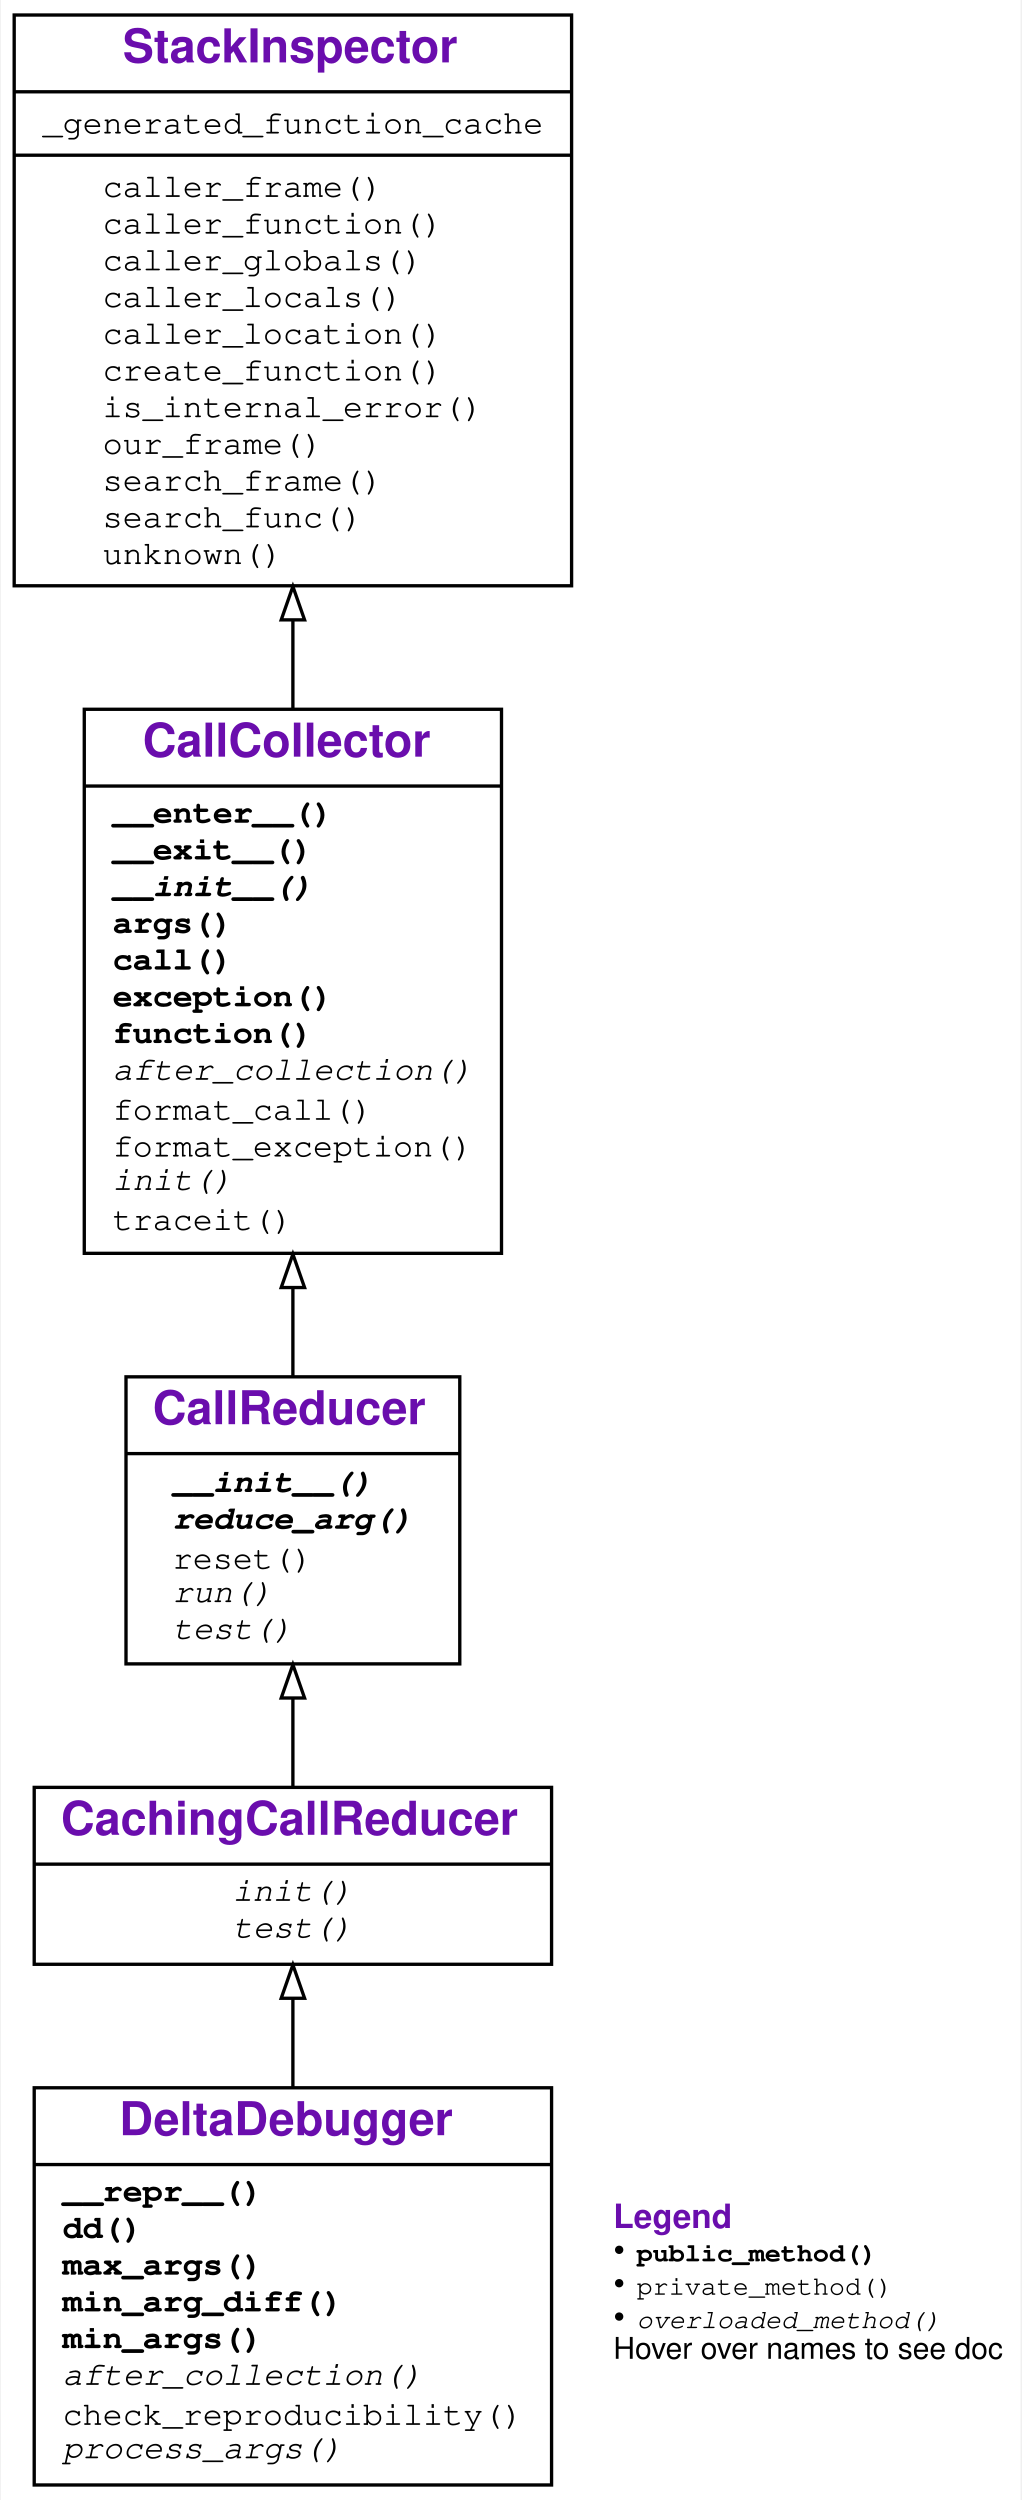
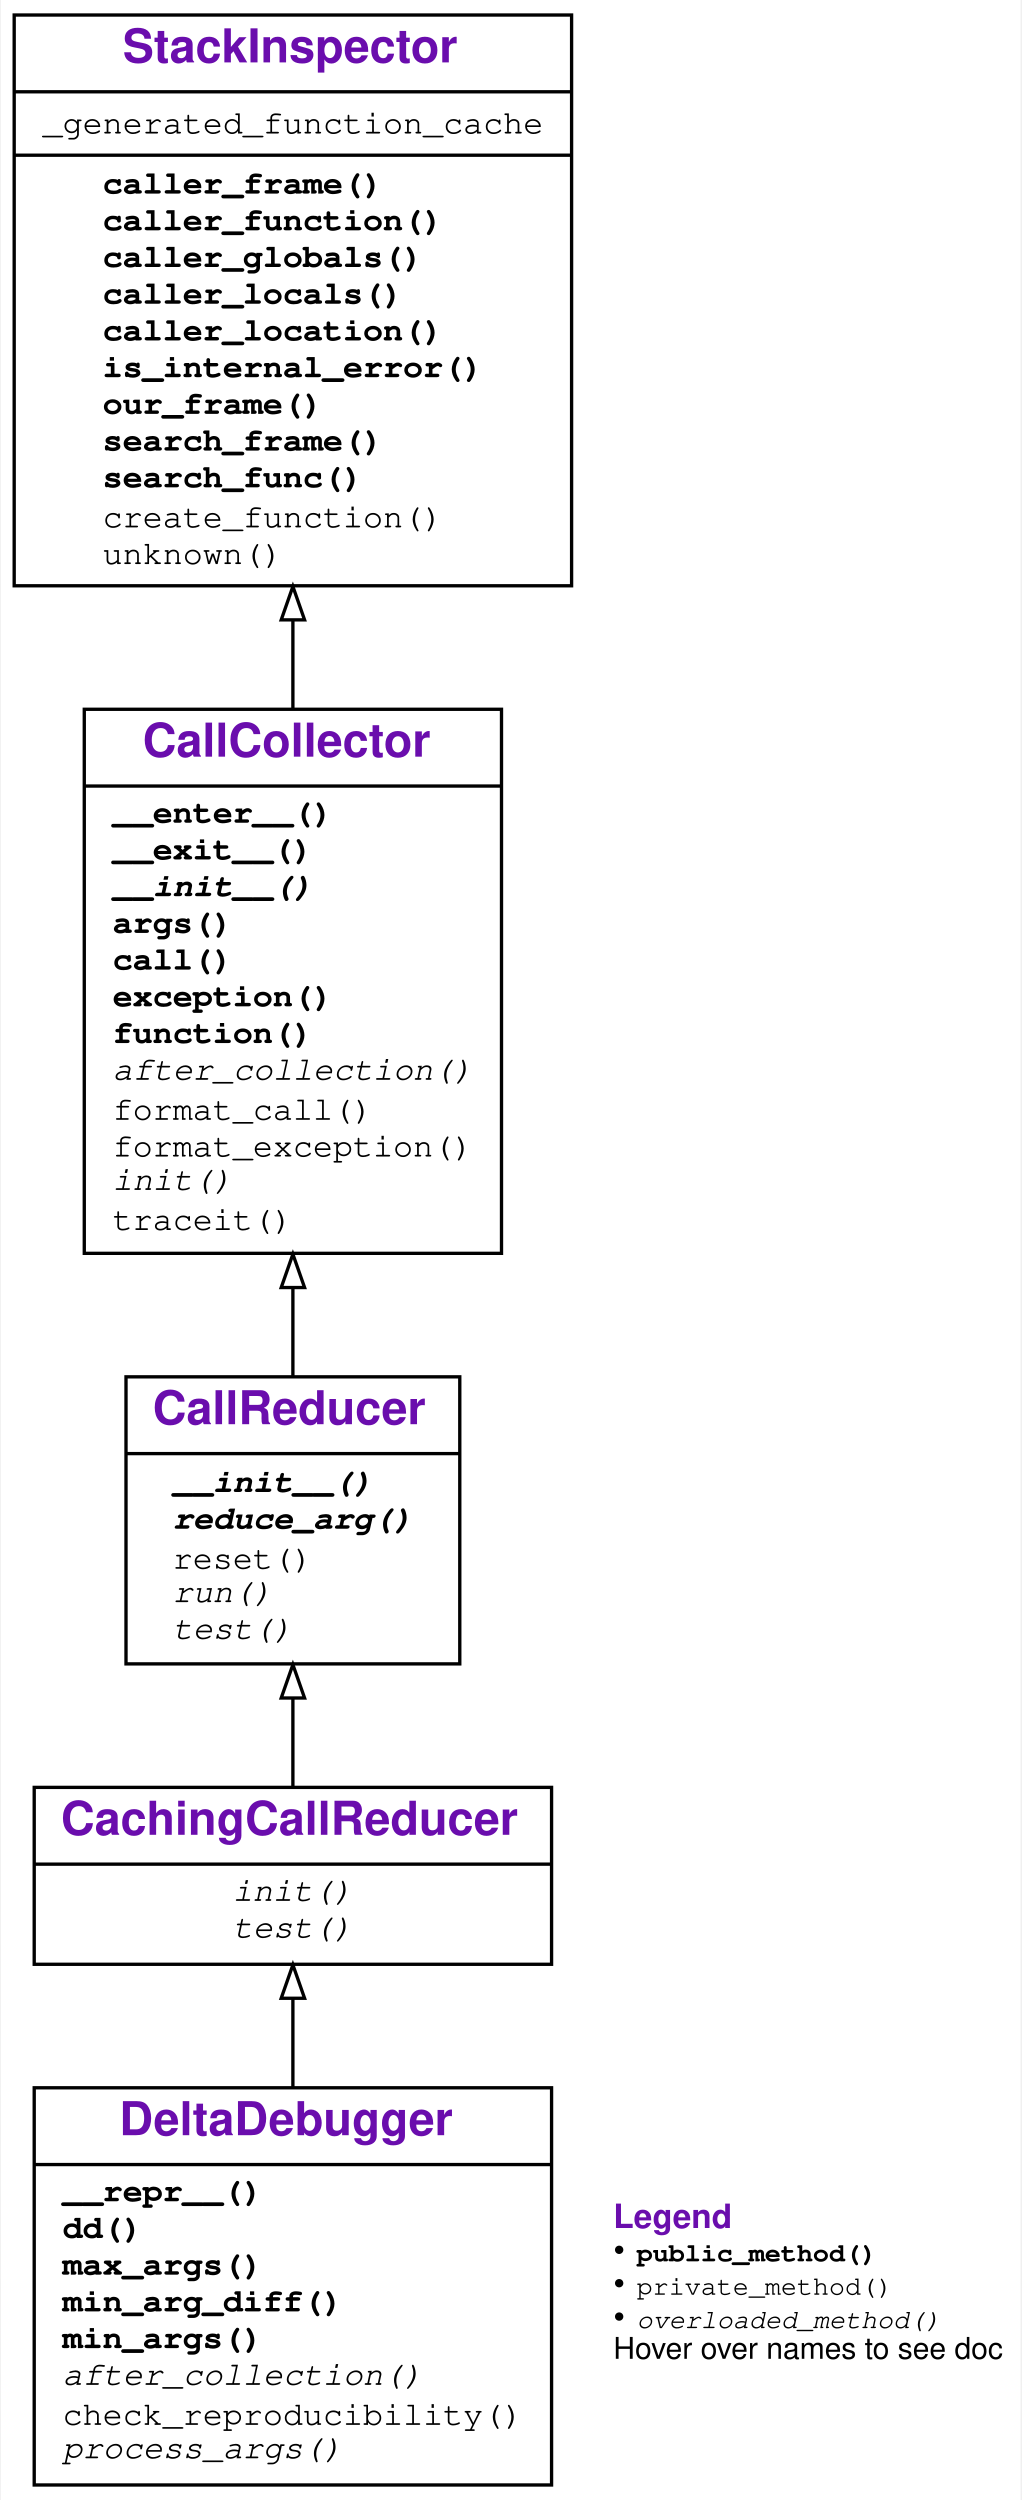
<svg xmlns="http://www.w3.org/2000/svg" xmlns:xlink="http://www.w3.org/1999/xlink" width="306pt" height="749pt" viewBox="0.00 0.00 305.50 749.00">
  <g id="graph0" class="graph" transform="scale(1 1) rotate(0) translate(4 745)">
    <g id="a_graph0">
      <a xlink:title="DeltaDebugger class hierarchy">
        <polygon fill="#ffffff" stroke="transparent" points="-4,4 -4,-745 301.5,-745 301.5,4 -4,4" />
      </a>
    </g>
    <g id="node1" class="node">
      <g id="a_node1">
        <a xlink:href="#" xlink:title="class DeltaDebugger:&#10;Like CallReducer, but cache test outcomes.">
          <polygon fill="none" stroke="#000000" points="6,-.5 6,-119.5 161,-119.5 161,-.5 6,-.5" />
          <text text-anchor="start" x="31.5" y="-105.3" font-family="Raleway, Helvetica, Arial, sans-serif" font-weight="bold" font-size="14.00" fill="#6a0dad">DeltaDebugger</text>
          <polyline fill="none" stroke="#000000" points="6,-96.5 161,-96.5 " />
          <g id="a_node1_0">
            <a xlink:href="#" xlink:title="DeltaDebugger">
              <g id="a_node1_1">
                <a xlink:href="#" xlink:title="__repr__(self) -&gt; str:&#10;Return a string representation of the minimized call.">
                  <text text-anchor="start" x="14.5" y="-85.5" font-family="'Fira Mono', 'Source Code Pro', 'Courier', monospace" font-weight="bold" font-size="10.00" fill="#000000">__repr__()</text>
                </a>
              </g>
              <g id="a_node1_2">
                <a xlink:href="#" xlink:title="dd(self, var_to_be_reduced:str, fail_args:Dict[str, Any], mode:str='-') -&gt; Tuple[Sequence, Sequence, Sequence]:&#10;General Delta Debugging.&#10;fail_args - a dict of (failure-inducing) function arguments;&#10;fail_args[var_to_be_reduced] - the input to apply dd on.&#10;mode tells how the algorithm should operate:&#10;'-': minimize input (ddmin),&#10;'+': maximizing input (ddmax),&#10;'+-': minimizing pass/fail difference (dd)&#10;Returns a triple (pass, fail, diff)&#10;with maximized passing input, minimized failing input,&#10;and their difference (elems in fail, but not in pass).">
                  <text text-anchor="start" x="14.5" y="-74.5" font-family="'Fira Mono', 'Source Code Pro', 'Courier', monospace" font-weight="bold" font-size="10.00" fill="#000000">dd()</text>
                </a>
              </g>
              <g id="a_node1_3">
                <a xlink:href="#" xlink:title="max_args(self) -&gt; Dict[str, Any]:&#10;Return 1-maximal arguments.">
                  <text text-anchor="start" x="14.5" y="-63.5" font-family="'Fira Mono', 'Source Code Pro', 'Courier', monospace" font-weight="bold" font-size="10.00" fill="#000000">max_args()</text>
                </a>
              </g>
              <g id="a_node1_4">
                <a xlink:href="#" xlink:title="min_arg_diff(self) -&gt; Tuple[Dict[str, Any], Dict[str, Any], Dict[str, Any]]:&#10;Return 1-minimal difference between arguments.">
                  <text text-anchor="start" x="14.5" y="-52.5" font-family="'Fira Mono', 'Source Code Pro', 'Courier', monospace" font-weight="bold" font-size="10.00" fill="#000000">min_arg_diff()</text>
                </a>
              </g>
              <g id="a_node1_5">
                <a xlink:href="#" xlink:title="min_args(self) -&gt; Dict[str, Any]:&#10;Return 1-minimal arguments.">
                  <text text-anchor="start" x="14.5" y="-41.5" font-family="'Fira Mono', 'Source Code Pro', 'Courier', monospace" font-weight="bold" font-size="10.00" fill="#000000">min_args()</text>
                </a>
              </g>
              <g id="a_node1_6">
                <a xlink:href="#" xlink:title="after_collection(self) -&gt; None:&#10;Called after collection. To be defined in subclasses.">
                  <text text-anchor="start" x="14.5" y="-30.5" font-family="'Fira Mono', 'Source Code Pro', 'Courier', monospace" font-style="italic" font-size="10.00" fill="#000000">after_collection()</text>
                </a>
              </g>
              <g id="a_node1_7">
                <a xlink:href="#" xlink:title="check_reproducibility(self) -&gt; None">
                  <text text-anchor="start" x="14.5" y="-18.5" font-family="'Fira Mono', 'Source Code Pro', 'Courier', monospace" font-size="10.00" fill="#000000">check_reproducibility()</text>
                </a>
              </g>
              <g id="a_node1_8">
                <a xlink:href="#" xlink:title="process_args(self, strategy:Callable, **strategy_args:Any) -&gt; Tuple[Dict[str, Any], Dict[str, Any], Dict[str, Any]]:&#10;Reduce all reducible arguments, using `strategy`(var, `strategy_args`).&#10;Can be overloaded in subclasses.">
                  <text text-anchor="start" x="14.5" y="-8.5" font-family="'Fira Mono', 'Source Code Pro', 'Courier', monospace" font-style="italic" font-size="10.00" fill="#000000">process_args()</text>
                </a>
              </g>
            </a>
          </g>
        </a>
      </g>
    </g>
    <g id="node2" class="node">
      <g id="a_node2">
        <a xlink:href="#" xlink:title="class CachingCallReducer:&#10;Like CallReducer, but cache test outcomes.">
          <polygon fill="none" stroke="#000000" points="6,-156.5 6,-209.5 161,-209.5 161,-156.5 6,-156.5" />
          <text text-anchor="start" x="14" y="-195.3" font-family="Raleway, Helvetica, Arial, sans-serif" font-weight="bold" font-size="14.00" fill="#6a0dad">CachingCallReducer</text>
          <polyline fill="none" stroke="#000000" points="6,-186.5 161,-186.5 " />
          <g id="a_node2_9">
            <a xlink:href="#" xlink:title="CachingCallReducer">
              <g id="a_node2_10">
                <a xlink:href="#" xlink:title="init(self) -&gt; None:&#10;Reset for new collection.">
                  <text text-anchor="start" x="65.5" y="-175.5" font-family="'Fira Mono', 'Source Code Pro', 'Courier', monospace" font-style="italic" font-size="10.00" fill="#000000">init()</text>
                </a>
              </g>
              <g id="a_node2_11">
                <a xlink:href="#" xlink:title="test(self, args:Dict[str, Any]) -&gt; str:&#10;Like run(), but also log detail and keep statistics.">
                  <text text-anchor="start" x="65.5" y="-164.5" font-family="'Fira Mono', 'Source Code Pro', 'Courier', monospace" font-style="italic" font-size="10.00" fill="#000000">test()</text>
                </a>
              </g>
            </a>
          </g>
        </a>
      </g>
    </g>
    <g id="edge1" class="edge">
      <path fill="none" stroke="#000000" d="M83.5,-119.698C83.5,-128.736 83.5,-137.826 83.5,-146.186" />
      <polygon fill="none" stroke="#000000" points="80,-146.326 83.5,-156.326 87,-146.326 80,-146.326" />
    </g>
    <g id="node3" class="node">
      <g id="a_node3">
        <a xlink:href="#" xlink:title="class CallReducer:&#10;Collect an exception-raising function call f().&#10;Use as `with CallCollector(): f()`">
          <polygon fill="none" stroke="#000000" points="33.5,-246.5 33.5,-332.5 133.5,-332.5 133.5,-246.5 33.5,-246.5" />
          <text text-anchor="start" x="41.5" y="-318.3" font-family="Raleway, Helvetica, Arial, sans-serif" font-weight="bold" font-size="14.00" fill="#6a0dad">CallReducer</text>
          <polyline fill="none" stroke="#000000" points="33.5,-309.5 133.5,-309.5 " />
          <g id="a_node3_12">
            <a xlink:href="#" xlink:title="CallReducer">
              <g id="a_node3_13">
                <a xlink:href="#" xlink:title="__init__(self, log:int=False) -&gt; None:&#10;Initialize. If `log` is True, enable logging.">
                  <text text-anchor="start" x="47.5" y="-298" font-family="'Fira Mono', 'Source Code Pro', 'Courier', monospace" font-weight="bold" font-style="italic" font-size="10.00" fill="#000000">__init__()</text>
                </a>
              </g>
              <g id="a_node3_14">
                <a xlink:href="#" xlink:title="reduce_arg(self, var_to_be_reduced:str, args:Dict[str, Any]) -&gt; Sequence:&#10;Determine and return a minimal value for var_to_be_reduced.&#10;To be overloaded in subclasses.">
                  <text text-anchor="start" x="47.5" y="-287" font-family="'Fira Mono', 'Source Code Pro', 'Courier', monospace" font-weight="bold" font-style="italic" font-size="10.00" fill="#000000">reduce_arg()</text>
                </a>
              </g>
              <g id="a_node3_15">
                <a xlink:href="#" xlink:title="reset(self) -&gt; None:&#10;Reset the number of tests.">
                  <text text-anchor="start" x="47.5" y="-275" font-family="'Fira Mono', 'Source Code Pro', 'Courier', monospace" font-size="10.00" fill="#000000">reset()</text>
                </a>
              </g>
              <g id="a_node3_16">
                <a xlink:href="#" xlink:title="run(self, args:Dict[str, Any]) -&gt; str:&#10;Run collected function with `args`. Return&#10;* PASS if no exception occurred&#10;* FAIL if the collected exception occurred&#10;* UNRESOLVED if some other exception occurred.&#10;Not to be used directly; can be overloaded in subclasses.">
                  <text text-anchor="start" x="47.5" y="-265" font-family="'Fira Mono', 'Source Code Pro', 'Courier', monospace" font-style="italic" font-size="10.00" fill="#000000">run()</text>
                </a>
              </g>
              <g id="a_node3_17">
                <a xlink:href="#" xlink:title="test(self, args:Dict[str, Any]) -&gt; str:&#10;Like run(), but also log detail and keep statistics.">
                  <text text-anchor="start" x="47.5" y="-254" font-family="'Fira Mono', 'Source Code Pro', 'Courier', monospace" font-style="italic" font-size="10.00" fill="#000000">test()</text>
                </a>
              </g>
            </a>
          </g>
        </a>
      </g>
    </g>
    <g id="edge2" class="edge">
      <path fill="none" stroke="#000000" d="M83.5,-209.6C83.5,-217.657 83.5,-226.812 83.5,-235.977" />
      <polygon fill="none" stroke="#000000" points="80,-236.271 83.5,-246.271 87,-236.271 80,-236.271" />
    </g>
    <g id="node4" class="node">
      <g id="a_node4">
        <a xlink:href="#" xlink:title="class CallCollector:&#10;Collect an exception-raising function call f().&#10;Use as `with CallCollector(): f()`">
          <polygon fill="none" stroke="#000000" points="21,-369.5 21,-532.5 146,-532.5 146,-369.5 21,-369.5" />
          <text text-anchor="start" x="38.5" y="-518.3" font-family="Raleway, Helvetica, Arial, sans-serif" font-weight="bold" font-size="14.00" fill="#6a0dad">CallCollector</text>
          <polyline fill="none" stroke="#000000" points="21,-509.5 146,-509.5 " />
          <g id="a_node4_18">
            <a xlink:href="#" xlink:title="CallCollector">
              <g id="a_node4_19">
                <a xlink:href="#" xlink:title="__enter__(self) -&gt; Any:&#10;Called at begin of `with` block. Turn tracing on.">
                  <text text-anchor="start" x="29.5" y="-498.5" font-family="'Fira Mono', 'Source Code Pro', 'Courier', monospace" font-weight="bold" font-size="10.00" fill="#000000">__enter__()</text>
                </a>
              </g>
              <g id="a_node4_20">
                <a xlink:href="#" xlink:title="__exit__(self, exc_tp:Type, exc_value:BaseException, exc_traceback:traceback) -&gt; Union[bool, NoneType]:&#10;Called at end of `with` block. Turn tracing off.">
                  <text text-anchor="start" x="29.5" y="-487.5" font-family="'Fira Mono', 'Source Code Pro', 'Courier', monospace" font-weight="bold" font-size="10.00" fill="#000000">__exit__()</text>
                </a>
              </g>
              <g id="a_node4_21">
                <a xlink:href="#" xlink:title="__init__(self) -&gt; None:&#10;Initialize collector">
                  <text text-anchor="start" x="29.5" y="-476.5" font-family="'Fira Mono', 'Source Code Pro', 'Courier', monospace" font-weight="bold" font-style="italic" font-size="10.00" fill="#000000">__init__()</text>
                </a>
              </g>
              <g id="a_node4_22">
                <a xlink:href="#" xlink:title="args(self) -&gt; Dict[str, Any]:&#10;Return the dictionary of collected arguments.">
                  <text text-anchor="start" x="29.5" y="-465.5" font-family="'Fira Mono', 'Source Code Pro', 'Courier', monospace" font-weight="bold" font-size="10.00" fill="#000000">args()</text>
                </a>
              </g>
              <g id="a_node4_23">
                <a xlink:href="#" xlink:title="call(self, new_args:Union[Dict[str, Any], NoneType]=None) -&gt; Any:&#10;Call collected function. If `new_args` is given,&#10;override arguments from its {var: value} entries.">
                  <text text-anchor="start" x="29.5" y="-454.5" font-family="'Fira Mono', 'Source Code Pro', 'Courier', monospace" font-weight="bold" font-size="10.00" fill="#000000">call()</text>
                </a>
              </g>
              <g id="a_node4_24">
                <a xlink:href="#" xlink:title="exception(self) -&gt; Union[BaseException, NoneType]:&#10;Return the exception produced, or `None` if none.">
                  <text text-anchor="start" x="29.5" y="-443.5" font-family="'Fira Mono', 'Source Code Pro', 'Courier', monospace" font-weight="bold" font-size="10.00" fill="#000000">exception()</text>
                </a>
              </g>
              <g id="a_node4_25">
                <a xlink:href="#" xlink:title="function(self) -&gt; Callable:&#10;Return the function called.">
                  <text text-anchor="start" x="29.5" y="-432.5" font-family="'Fira Mono', 'Source Code Pro', 'Courier', monospace" font-weight="bold" font-size="10.00" fill="#000000">function()</text>
                </a>
              </g>
              <g id="a_node4_26">
                <a xlink:href="#" xlink:title="after_collection(self) -&gt; None:&#10;Called after collection. To be defined in subclasses.">
                  <text text-anchor="start" x="29.5" y="-421.5" font-family="'Fira Mono', 'Source Code Pro', 'Courier', monospace" font-style="italic" font-size="10.00" fill="#000000">after_collection()</text>
                </a>
              </g>
              <g id="a_node4_27">
                <a xlink:href="#" xlink:title="format_call(self, args:Union[Dict[str, Any], NoneType]=None) -&gt; str:&#10;Return a string representing a call of the function with given args.">
                  <text text-anchor="start" x="29.5" y="-409.5" font-family="'Fira Mono', 'Source Code Pro', 'Courier', monospace" font-size="10.00" fill="#000000">format_call()</text>
                </a>
              </g>
              <g id="a_node4_28">
                <a xlink:href="#" xlink:title="format_exception(self, exc:Union[BaseException, NoneType]=None) -&gt; str:&#10;Return a string representing the given exception.">
                  <text text-anchor="start" x="29.5" y="-398.5" font-family="'Fira Mono', 'Source Code Pro', 'Courier', monospace" font-size="10.00" fill="#000000">format_exception()</text>
                </a>
              </g>
              <g id="a_node4_29">
                <a xlink:href="#" xlink:title="init(self) -&gt; None:&#10;Reset for new collection.">
                  <text text-anchor="start" x="29.5" y="-388.5" font-family="'Fira Mono', 'Source Code Pro', 'Courier', monospace" font-style="italic" font-size="10.00" fill="#000000">init()</text>
                </a>
              </g>
              <g id="a_node4_30">
                <a xlink:href="#" xlink:title="traceit(self, frame:frame, event:str, arg:Any) -&gt; None:&#10;Tracing function. Collect first call, then turn tracing off.">
                  <text text-anchor="start" x="29.5" y="-376.5" font-family="'Fira Mono', 'Source Code Pro', 'Courier', monospace" font-size="10.00" fill="#000000">traceit()</text>
                </a>
              </g>
            </a>
          </g>
        </a>
      </g>
    </g>
    <g id="edge3" class="edge">
      <path fill="none" stroke="#000000" d="M83.5,-332.779C83.5,-341.082 83.5,-350.063 83.5,-359.238" />
      <polygon fill="none" stroke="#000000" points="80,-359.246 83.5,-369.246 87,-359.247 80,-359.246" />
    </g>
    <g id="node5" class="node">
      <g id="a_node5">
        <a xlink:href="StackInspector.ipynb" xlink:title="class StackInspector:&#10;Provide functions to inspect the stack">
          <polygon fill="none" stroke="#000000" points="0,-569.5 0,-740.5 167,-740.5 167,-569.5 0,-569.5" />
          <text text-anchor="start" x="32.5" y="-726.3" font-family="Raleway, Helvetica, Arial, sans-serif" font-weight="bold" font-size="14.00" fill="#6a0dad">StackInspector</text>
          <polyline fill="none" stroke="#000000" points="0,-717.5 167,-717.5 " />
          <g id="a_node5_31">
            <a xlink:href="#" xlink:title="StackInspector">
              <g id="a_node5_32">
                <a xlink:href="StackInspector.ipynb" xlink:title="_generated_function_cache = {}">
                  <text text-anchor="start" x="8.5" y="-705" font-family="'Fira Mono', 'Source Code Pro', 'Courier', monospace" font-size="10.00" fill="#000000">_generated_function_cache</text>
                </a>
              </g>
            </a>
          </g>
          <polyline fill="none" stroke="#000000" points="0,-698.5 167,-698.5 " />
          <g id="a_node5_33">
            <a xlink:href="#" xlink:title="StackInspector">
              <g id="a_node5_34">
                <a xlink:href="StackInspector.ipynb" xlink:title="caller_frame(self) -&gt; frame:&#10;Return the frame of the caller.">
-                   <text text-anchor="start" x="26.5" y="-686" font-family="'Fira Mono', 'Source Code Pro', 'Courier', monospace" font-size="10.00" fill="#000000">caller_frame()</text>
+                   <text text-anchor="start" x="26.5" y="-687" font-family="'Fira Mono', 'Source Code Pro', 'Courier', monospace" font-weight="bold" font-size="10.00" fill="#000000">caller_frame()</text>
                </a>
              </g>
              <g id="a_node5_35">
                <a xlink:href="StackInspector.ipynb" xlink:title="caller_function(self) -&gt; Callable:&#10;Return the calling function">
-                   <text text-anchor="start" x="26.5" y="-675" font-family="'Fira Mono', 'Source Code Pro', 'Courier', monospace" font-size="10.00" fill="#000000">caller_function()</text>
+                   <text text-anchor="start" x="26.5" y="-676" font-family="'Fira Mono', 'Source Code Pro', 'Courier', monospace" font-weight="bold" font-size="10.00" fill="#000000">caller_function()</text>
                </a>
              </g>
              <g id="a_node5_36">
                <a xlink:href="StackInspector.ipynb" xlink:title="caller_globals(self) -&gt; Dict[str, Any]:&#10;Return the globals() environment of the caller.">
-                   <text text-anchor="start" x="26.5" y="-664" font-family="'Fira Mono', 'Source Code Pro', 'Courier', monospace" font-size="10.00" fill="#000000">caller_globals()</text>
+                   <text text-anchor="start" x="26.5" y="-665" font-family="'Fira Mono', 'Source Code Pro', 'Courier', monospace" font-weight="bold" font-size="10.00" fill="#000000">caller_globals()</text>
                </a>
              </g>
              <g id="a_node5_37">
                <a xlink:href="StackInspector.ipynb" xlink:title="caller_locals(self) -&gt; Dict[str, Any]:&#10;Return the locals() environment of the caller.">
-                   <text text-anchor="start" x="26.5" y="-653" font-family="'Fira Mono', 'Source Code Pro', 'Courier', monospace" font-size="10.00" fill="#000000">caller_locals()</text>
+                   <text text-anchor="start" x="26.5" y="-654" font-family="'Fira Mono', 'Source Code Pro', 'Courier', monospace" font-weight="bold" font-size="10.00" fill="#000000">caller_locals()</text>
                </a>
              </g>
              <g id="a_node5_38">
                <a xlink:href="StackInspector.ipynb" xlink:title="caller_location(self) -&gt; Tuple[Callable, int]:&#10;Return the location (func, lineno) of the caller.">
-                   <text text-anchor="start" x="26.5" y="-642" font-family="'Fira Mono', 'Source Code Pro', 'Courier', monospace" font-size="10.00" fill="#000000">caller_location()</text>
+                   <text text-anchor="start" x="26.5" y="-643" font-family="'Fira Mono', 'Source Code Pro', 'Courier', monospace" font-weight="bold" font-size="10.00" fill="#000000">caller_location()</text>
                </a>
              </g>
              <g id="a_node5_39">
+                 <a xlink:href="StackInspector.ipynb" xlink:title="is_internal_error(self, exc_tp:Type, exc_value:BaseException, exc_traceback:traceback) -&gt; bool:&#10;Return True if exception was raised from `StackInspector` or a subclass.">
+                   <text text-anchor="start" x="26.5" y="-632" font-family="'Fira Mono', 'Source Code Pro', 'Courier', monospace" font-weight="bold" font-size="10.00" fill="#000000">is_internal_error()</text>
+                 </a>
+               </g>
+               <g id="a_node5_40">
+                 <a xlink:href="StackInspector.ipynb" xlink:title="our_frame(self, frame:frame) -&gt; bool:&#10;Return true if `frame` is in the current (inspecting) class.">
+                   <text text-anchor="start" x="26.5" y="-621" font-family="'Fira Mono', 'Source Code Pro', 'Courier', monospace" font-weight="bold" font-size="10.00" fill="#000000">our_frame()</text>
+                 </a>
+               </g>
+               <g id="a_node5_41">
+                 <a xlink:href="StackInspector.ipynb" xlink:title="search_frame(self, name:str, frame:Union[frame, NoneType]=None) -&gt; Tuple[Union[frame, NoneType], Union[Callable, NoneType]]:&#10;Return a pair (`frame`, `item`)&#10;in which the function `name` is defined as `item`.">
+                   <text text-anchor="start" x="26.5" y="-610" font-family="'Fira Mono', 'Source Code Pro', 'Courier', monospace" font-weight="bold" font-size="10.00" fill="#000000">search_frame()</text>
+                 </a>
+               </g>
+               <g id="a_node5_42">
+                 <a xlink:href="StackInspector.ipynb" xlink:title="search_func(self, name:str, frame:Union[frame, NoneType]=None) -&gt; Union[Callable, NoneType]:&#10;Search in callers for a definition of the function `name`">
+                   <text text-anchor="start" x="26.5" y="-599" font-family="'Fira Mono', 'Source Code Pro', 'Courier', monospace" font-weight="bold" font-size="10.00" fill="#000000">search_func()</text>
+                 </a>
+               </g>
+               <g id="a_node5_43">
                <a xlink:href="StackInspector.ipynb" xlink:title="create_function(self, frame:frame) -&gt; Callable:&#10;Create function for given frame">
-                   <text text-anchor="start" x="26.5" y="-631" font-family="'Fira Mono', 'Source Code Pro', 'Courier', monospace" font-size="10.00" fill="#000000">create_function()</text>
-                 </a>
-               </g>
-               <g id="a_node5_40">
-                 <a xlink:href="StackInspector.ipynb" xlink:title="is_internal_error(self, exc_tp:Type, exc_value:BaseException, exc_traceback:traceback) -&gt; bool:&#10;Return True if exception was raised from `StackInspector` or a subclass.">
-                   <text text-anchor="start" x="26.5" y="-620" font-family="'Fira Mono', 'Source Code Pro', 'Courier', monospace" font-size="10.00" fill="#000000">is_internal_error()</text>
-                 </a>
-               </g>
-               <g id="a_node5_41">
-                 <a xlink:href="StackInspector.ipynb" xlink:title="our_frame(self, frame:frame) -&gt; bool:&#10;Return true if `frame` is in the current (inspecting) class.">
-                   <text text-anchor="start" x="26.5" y="-609" font-family="'Fira Mono', 'Source Code Pro', 'Courier', monospace" font-size="10.00" fill="#000000">our_frame()</text>
-                 </a>
-               </g>
-               <g id="a_node5_42">
-                 <a xlink:href="StackInspector.ipynb" xlink:title="search_frame(self, name:str, frame:Union[frame, NoneType]=None) -&gt; Tuple[Union[frame, NoneType], Union[Callable, NoneType]]:&#10;Return a pair (`frame`, `item`)&#10;in which the function `name` is defined as `item`.">
-                   <text text-anchor="start" x="26.5" y="-598" font-family="'Fira Mono', 'Source Code Pro', 'Courier', monospace" font-size="10.00" fill="#000000">search_frame()</text>
-                 </a>
-               </g>
-               <g id="a_node5_43">
-                 <a xlink:href="StackInspector.ipynb" xlink:title="search_func(self, name:str, frame:Union[frame, NoneType]=None) -&gt; Union[Callable, NoneType]:&#10;Search in callers for a definition of the function `name`">
-                   <text text-anchor="start" x="26.5" y="-587" font-family="'Fira Mono', 'Source Code Pro', 'Courier', monospace" font-size="10.00" fill="#000000">search_func()</text>
+                   <text text-anchor="start" x="26.5" y="-587" font-family="'Fira Mono', 'Source Code Pro', 'Courier', monospace" font-size="10.00" fill="#000000">create_function()</text>
                </a>
              </g>
              <g id="a_node5_44">
                <a xlink:href="StackInspector.ipynb" xlink:title="unknown(self) -&gt; None">
                  <text text-anchor="start" x="26.5" y="-576" font-family="'Fira Mono', 'Source Code Pro', 'Courier', monospace" font-size="10.00" fill="#000000">unknown()</text>
                </a>
              </g>
            </a>
          </g>
        </a>
      </g>
    </g>
    <g id="edge4" class="edge">
      <path fill="none" stroke="#000000" d="M83.5,-532.506C83.5,-541.295 83.5,-550.296 83.5,-559.232" />
      <polygon fill="none" stroke="#000000" points="80,-559.281 83.5,-569.281 87,-559.281 80,-559.281" />
    </g>
    <g id="node6" class="node">
      <text text-anchor="start" x="179.5" y="-77.5" font-family="Raleway, Helvetica, Arial, sans-serif" font-weight="bold" font-size="10.00" fill="#6a0dad">Legend</text>
      <text text-anchor="start" x="179.5" y="-67.5" font-family="Raleway, Helvetica, Arial, sans-serif" font-size="10.00" fill="#000000">• </text>
      <text text-anchor="start" x="186.5" y="-67.5" font-family="'Fira Mono', 'Source Code Pro', 'Courier', monospace" font-weight="bold" font-size="8.00" fill="#000000">public_method()</text>
      <text text-anchor="start" x="179.5" y="-57.5" font-family="Raleway, Helvetica, Arial, sans-serif" font-size="10.00" fill="#000000">• </text>
      <text text-anchor="start" x="186.5" y="-57.5" font-family="'Fira Mono', 'Source Code Pro', 'Courier', monospace" font-size="8.00" fill="#000000">private_method()</text>
      <text text-anchor="start" x="179.5" y="-47.5" font-family="Raleway, Helvetica, Arial, sans-serif" font-size="10.00" fill="#000000">• </text>
      <text text-anchor="start" x="186.5" y="-47.5" font-family="'Fira Mono', 'Source Code Pro', 'Courier', monospace" font-style="italic" font-size="8.00" fill="#000000">overloaded_method()</text>
      <text text-anchor="start" x="179.5" y="-38.3" font-family="Helvetica,sans-Serif" font-size="9.00" fill="#000000">Hover over names to see doc</text>
    </g>
  </g>
</svg>
